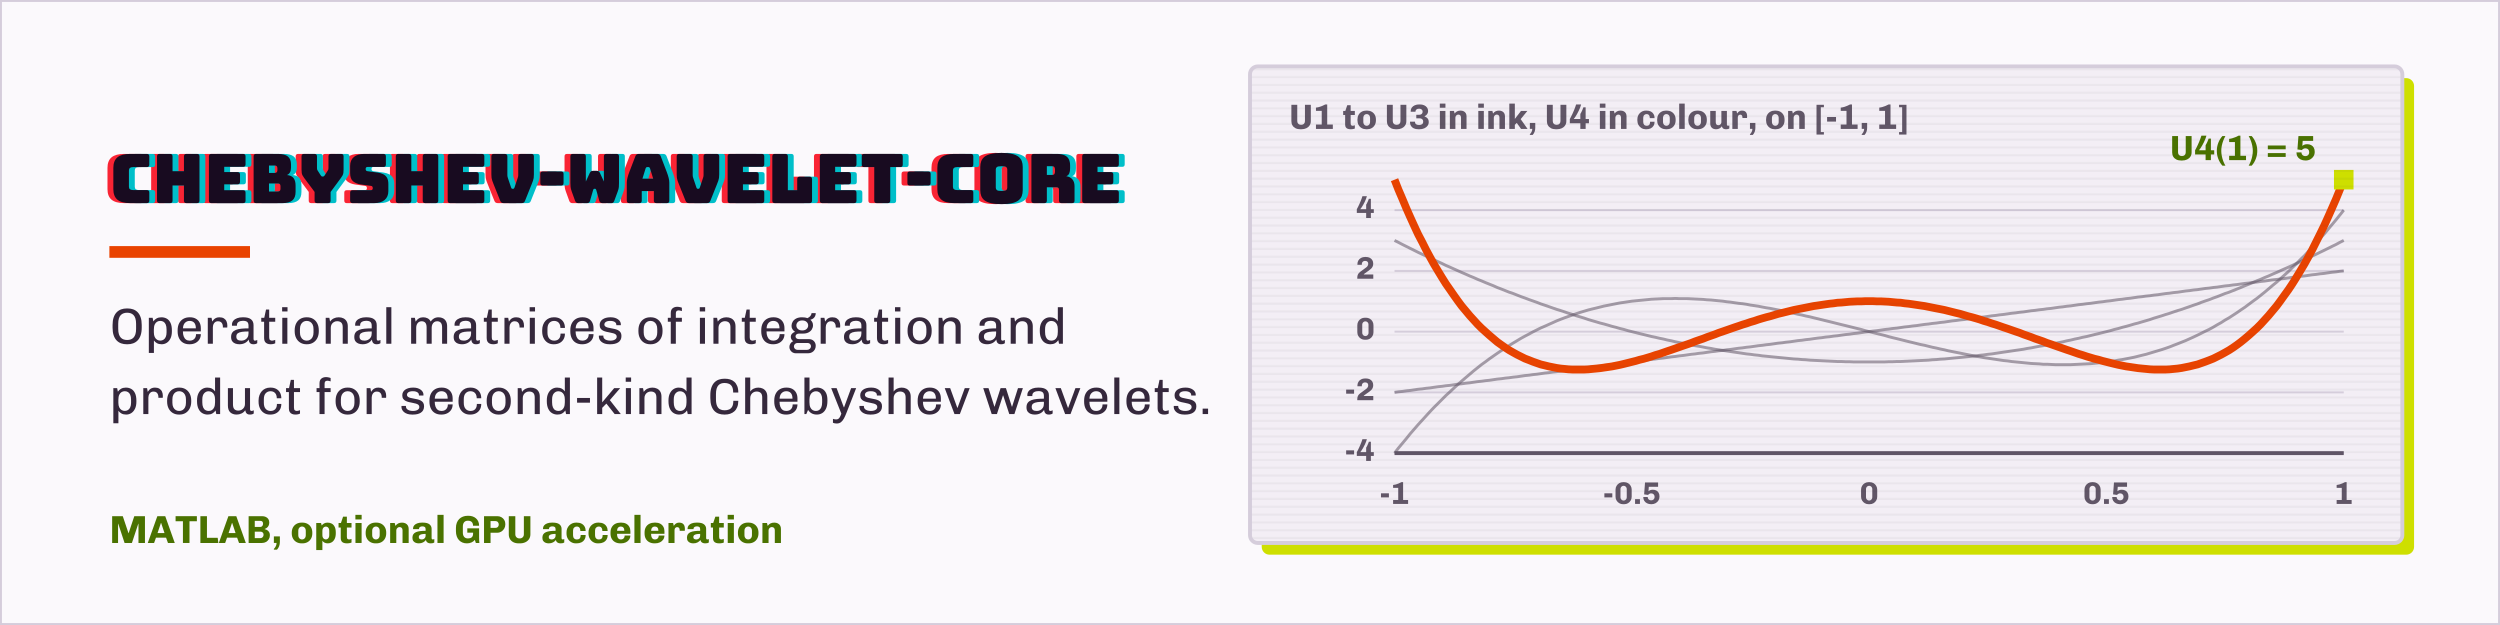
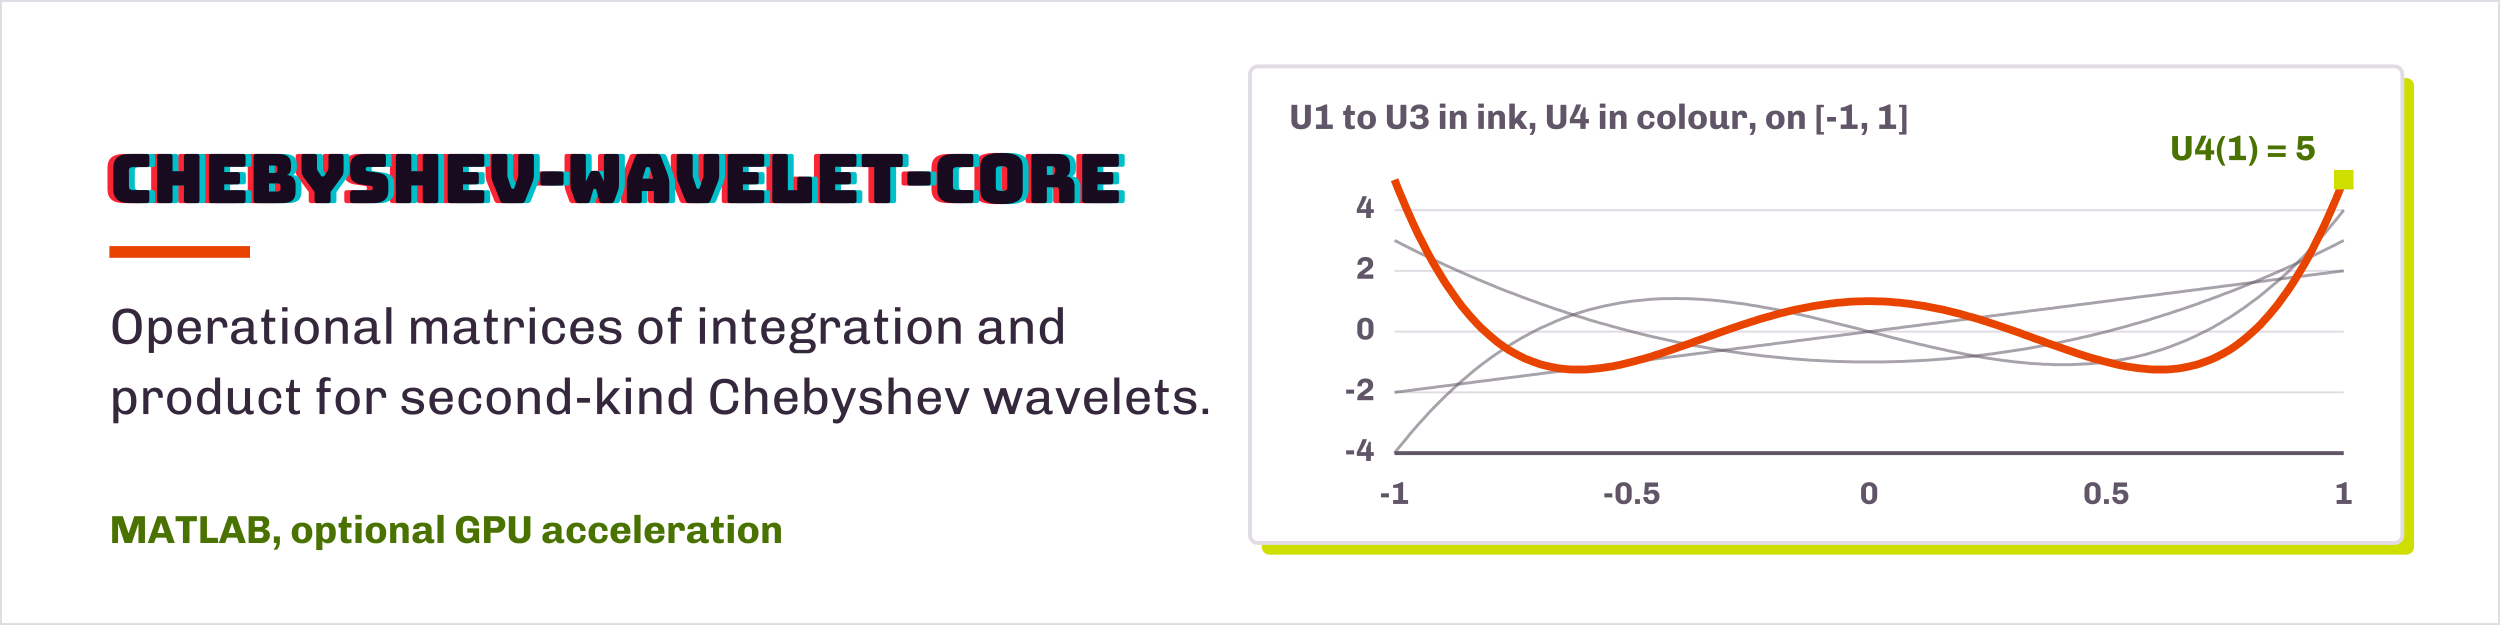
<svg xmlns="http://www.w3.org/2000/svg" viewBox="0 0 1280 320" width="1280" height="320" role="img" aria-label="Chebyshev-Wavelet-Core: second-kind Chebyshev polynomials">
  <defs>
    <path id="g0" d="M548 0H304Q178 0 118.0 50.0Q58 100 58 204V515Q58 620 118.0 670.0Q178 720 304 720H548Q584 720 584 684V563Q584 527 548 527H347Q286 527 286 477V239Q286 191 347 191H548Q584 191 584 155V36Q584 0 548 0Z" />
    <path id="g1" d="M260 0H105Q69 0 69 36V684Q69 720 105 720H260Q296 720 296 684V467H463V684Q463 720 499 720H654Q690 720 690 684V36Q690 0 654 0H499Q463 0 463 36V258H296V36Q296 0 260 0Z" />
    <path id="g2" d="M569 0H105Q69 0 69 36V684Q69 720 105 720H569Q605 720 605 684V567Q605 531 569 531H293V454H488Q524 454 524 418V311Q524 275 488 275H293V189H569Q605 189 605 153V36Q605 0 569 0Z" />
    <path id="g3" d="M489 0H105Q69 0 69 36V684Q69 720 105 720H424Q522 720 569.0 683.0Q616 646 616 567V519Q616 436 557 411Q622 405 652.5 367.5Q683 330 683 256V164Q683 80 636.0 40.0Q589 0 489 0ZM294 288V170H424Q462 170 462 210V249Q462 288 424 288ZM294 550V442H379Q417 442 417 482V510Q417 550 379 550Z" />
    <path id="g4" d="M434 0H272Q236 0 236 36V164L83 369Q68 390 59.5 406.0Q51 422 48.0 441.5Q45 461 45 492V684Q45 720 81 720H235Q271 720 271 684V520Q271 510 272.0 499.5Q273 489 280 478L326 406Q336 389 350 389H360Q374 389 384 406L430 478Q437 489 438.0 499.5Q439 510 439 520V684Q439 720 475 720H624Q660 720 660 684V492Q660 461 657.0 441.5Q654 422 645.5 406.0Q637 390 622 369L470 163V36Q470 0 434 0Z" />
    <path id="g5" d="M403 0H87Q51 0 51 36V153Q51 189 87 189H356Q369 189 375.5 197.5Q382 206 382 218Q382 235 375.5 243.0Q369 251 356 252L206 273Q136 284 93.5 319.5Q51 355 51 439V544Q51 630 106.0 675.0Q161 720 258 720H538Q574 720 574 684V565Q574 529 538 529H305Q278 529 278 499Q278 470 305 467L454 447Q501 440 536.0 422.5Q571 405 590.5 371.0Q610 337 610 281V176Q610 91 555.0 45.5Q500 0 403 0Z" />
    <path id="g6" d="M495 0H235Q216 0 204.0 7.0Q192 14 184 33L86 278Q74 308 67.0 328.0Q60 348 57.0 368.5Q54 389 54 420V684Q54 720 90 720H249Q288 720 288 684V408Q288 398 290.0 388.0Q292 378 296 367L343 227Q348 210 362 210H373Q387 210 392 227L439 368Q443 379 445.0 389.0Q447 399 447 409V684Q447 720 483 720H640Q676 720 676 684V420Q676 389 673.0 368.5Q670 348 663.0 328.0Q656 308 644 278L546 33Q539 14 527.0 7.0Q515 0 495 0Z" />
    <path id="g7" d="M76 257Q40 257 40 293V427Q40 463 76 463H344Q380 463 380 427V293Q380 257 344 257Z" />
    <path id="g8" d="M586 720H735Q771 720 771 684V296Q771 264 769.0 236.5Q767 209 753 172L703 36Q698 21 688.5 10.5Q679 0 663 0H530Q514 0 501.5 7.0Q489 14 484 30L438 193Q433 210 420 210H411Q398 210 393 193L346 30Q337 0 304 0H172Q156 0 144.5 10.0Q133 20 128 36L78 174Q65 211 62.5 238.5Q60 266 60 298V684Q60 720 96 720H250Q286 720 286 684V316L344 442Q352 459 365.0 466.0Q378 473 397 473H439Q459 473 471.5 466.0Q484 459 492 442L550 316V684Q550 720 586 720Z" />
    <path id="g9" d="M273 36Q273 0 237 0H90Q54 0 54 36V300Q54 330 63.5 369.0Q73 408 93 460L180 687Q191 720 231 720H500Q539 720 550 687L637 460Q657 408 666.5 369.0Q676 330 676 300V36Q676 0 640 0H489Q450 0 450 36V176H273ZM330 510 283 358H440L393 510Q386 527 374 527H349Q337 527 330 510Z" />
    <path id="g10" d="M614 0H105Q69 0 69 36V684Q69 720 105 720H260Q296 720 296 684V189H433V351Q433 387 469 387H614Q650 387 650 351V36Q650 0 614 0Z" />
    <path id="g11" d="M409 0H247Q211 0 211 36V527H64Q28 527 28 563V684Q28 720 64 720H592Q628 720 628 684V563Q628 527 592 527H445V36Q445 0 409 0Z" />
    <path id="g12" d="M679 189Q679 143 665.5 105.5Q652 68 618.0 41.0Q584 14 523.5 -0.5Q463 -15 369 -15Q275 -15 214.5 -0.5Q154 14 120.0 41.0Q86 68 72.0 105.5Q58 143 58 189V530Q58 576 72.0 613.5Q86 651 120.0 678.0Q154 705 214.5 720.0Q275 735 369 735Q463 735 523.5 720.0Q584 705 618.0 678.0Q652 651 665.5 613.5Q679 576 679 530ZM285 225Q285 205 300.0 191.5Q315 178 369 178Q424 178 438.5 191.5Q453 205 453 225V494Q453 514 438.5 527.0Q424 540 369 540Q315 540 300.0 527.0Q285 514 285 494Z" />
    <path id="g13" d="M259 0H105Q69 0 69 36V684Q69 720 105 720H438Q513 720 556.0 699.0Q599 678 617.0 640.5Q635 603 635 553V507Q635 465 623.0 436.0Q611 407 579 393Q634 387 667.0 349.0Q700 311 700 248V36Q700 0 664 0H509Q473 0 473 36V189Q473 212 464.5 222.0Q456 232 435 232H295V36Q295 0 259 0ZM295 540V412H370Q396 412 405.0 425.5Q414 439 414 459V493Q414 513 405.0 526.5Q396 540 370 540Z" />
    <path id="g14" d="M340 -10Q283 -10 232.5 7.5Q182 25 144.0 64.0Q106 103 84.5 165.0Q63 227 63 317V369Q63 458 85.0 520.5Q107 583 145.5 621.5Q184 660 234.0 677.5Q284 695 340 695H360Q418 695 468.0 677.5Q518 660 556.0 621.5Q594 583 615.5 520.5Q637 458 637 369V317Q637 227 615.0 164.5Q593 102 554.5 63.5Q516 25 466.0 7.5Q416 -10 360 -10ZM350 74Q387 74 418.5 84.5Q450 95 474.5 120.0Q499 145 512.5 187.0Q526 229 526 293V391Q526 455 512.5 498.0Q499 541 474.5 565.5Q450 590 418.5 600.5Q387 611 350 611Q314 611 282.0 600.5Q250 590 225.5 565.5Q201 541 187.5 498.5Q174 456 174 392V294Q174 230 187.5 187.5Q201 145 225.5 120.0Q250 95 281.5 84.5Q313 74 350 74Z" />
    <path id="g15" d="M78 -181V511H153L167 440Q192 478 232.0 499.5Q272 521 325 521Q383 521 429.5 495.5Q476 470 504.0 413.0Q532 356 532 263V244Q532 162 504.5 105.0Q477 48 431.5 19.0Q386 -10 331 -10Q277 -10 238.5 11.0Q200 32 178 65V-181ZM304 62Q339 62 367.0 80.0Q395 98 411.0 134.0Q427 170 427 223V279Q427 341 411.0 378.5Q395 416 367.0 433.0Q339 450 304 450Q270 450 241.0 433.5Q212 417 194.5 380.0Q177 343 177 280V223Q177 169 194.0 133.0Q211 97 240.0 79.5Q269 62 304 62Z" />
    <path id="g16" d="M285 -10Q217 -10 165.5 19.5Q114 49 85.0 106.5Q56 164 56 245V266Q56 348 86.5 405.0Q117 462 170.0 491.5Q223 521 291 521H302Q364 521 412.0 495.0Q460 469 486.5 421.0Q513 373 513 307V243H160Q160 186 175.5 145.0Q191 104 220.5 82.5Q250 61 293 61Q329 61 357.0 75.0Q385 89 402.0 118.0Q419 147 419 190H513Q513 129 484.0 84.0Q455 39 405.5 14.5Q356 -10 294 -10ZM161 303H415Q415 378 382.5 414.0Q350 450 292 450Q239 450 201.5 413.0Q164 376 161 303Z" />
    <path id="g17" d="M79 0V511H153L167 436Q168 438 176.0 451.0Q184 464 200.5 480.5Q217 497 243.5 509.0Q270 521 309 521Q362 521 396.5 499.5Q431 478 447.5 441.0Q464 404 464 357Q464 347 463.0 336.5Q462 326 462 320H376V339Q376 361 367.5 385.5Q359 410 338.0 426.5Q317 443 279 443Q251 443 231.5 431.0Q212 419 200.5 401.0Q189 383 184.0 363.0Q179 343 179 326V0Z" />
    <path id="g18" d="M210 -10Q169 -10 131.5 3.0Q94 16 70.5 47.5Q47 79 47 133Q47 188 71.5 221.5Q96 255 141.5 273.0Q187 291 250.5 297.0Q314 303 390 303V355Q390 409 363.5 430.5Q337 452 280 452Q232 452 197.0 431.5Q162 411 162 367V355H65Q64 360 64.0 365.5Q64 371 64 377Q64 421 91.5 453.5Q119 486 166.5 503.5Q214 521 275 521H289Q390 521 439.5 481.0Q489 441 489 366V95Q489 77 497.0 69.0Q505 61 516 61Q527 61 539.5 65.0Q552 69 562 75V11Q549 1 530.0 -4.5Q511 -10 485 -10Q453 -10 433.5 2.5Q414 15 405.0 36.0Q396 57 394 83Q365 38 318.5 14.0Q272 -10 210 -10ZM250 61Q285 61 317.0 76.5Q349 92 369.5 124.0Q390 156 390 204V242Q315 242 261.0 234.5Q207 227 178.5 206.0Q150 185 150 141Q150 99 175.0 80.0Q200 61 250 61Z" />
    <path id="g19" d="M228 -10Q191 -10 161.5 2.0Q132 14 115.5 40.5Q99 67 99 111V433H43V511H102L137 674H199V511H318V433H199V129Q199 85 217.0 73.0Q235 61 256 61Q267 61 286.5 66.0Q306 71 318 76V9Q307 3 291.5 -1.5Q276 -6 259.5 -8.0Q243 -10 228 -10Z" />
    <path id="g20" d="M87 0V511H187V0ZM84 636V720H190V636Z" />
    <path id="g21" d="M288 -10Q222 -10 169.5 21.0Q117 52 87.0 110.0Q57 168 57 247V264Q57 345 87.0 402.5Q117 460 169.5 490.5Q222 521 288 521H301Q368 521 420.0 490.0Q472 459 502.0 401.5Q532 344 532 264V247Q532 168 502.0 110.0Q472 52 419.5 21.0Q367 -10 301 -10ZM294 61Q332 61 362.0 79.0Q392 97 410.0 133.0Q428 169 428 222V289Q428 343 410.0 378.5Q392 414 362.0 432.0Q332 450 294 450Q257 450 227.0 432.0Q197 414 179.0 378.5Q161 343 161 289V222Q161 169 179.0 133.0Q197 97 227.0 79.0Q257 61 294 61Z" />
    <path id="g22" d="M79 0V511H151L165 436Q193 478 237.5 499.5Q282 521 334 521Q387 521 427.5 501.0Q468 481 491.0 441.5Q514 402 514 343V0H414V326Q414 389 385.0 416.5Q356 444 303 444Q269 444 240.5 427.0Q212 410 195.5 381.5Q179 353 179 316V0Z" />
    <path id="g23" d="M79 0V720H179V0Z" />
    <path id="g25" d="M79 0V511H153L168 436Q193 476 230.0 498.5Q267 521 315 521Q365 521 404.0 501.0Q443 481 465 437Q487 474 526.5 497.5Q566 521 620 521Q669 521 707.0 501.0Q745 481 766.5 441.5Q788 402 788 343V0H689V321Q689 385 663.5 414.0Q638 443 591 443Q560 443 535.5 427.0Q511 411 497.5 382.0Q484 353 484 317V0H384V321Q384 385 358.5 414.0Q333 443 285 443Q254 443 230.0 427.0Q206 411 192.5 382.0Q179 353 179 317V0Z" />
    <path id="g26" d="M278 -10Q214 -10 164.0 21.5Q114 53 85.5 110.0Q57 167 57 244V268Q57 326 74.5 372.5Q92 419 122.5 452.5Q153 486 194.5 503.5Q236 521 284 521H295Q358 521 405.0 495.5Q452 470 478.5 423.5Q505 377 505 311H416Q416 358 400.0 389.0Q384 420 356.0 435.0Q328 450 293 450Q236 450 198.5 411.0Q161 372 161 293V220Q161 141 198.0 101.0Q235 61 294 61Q331 61 359.0 75.5Q387 90 403.0 120.5Q419 151 419 200H505Q505 133 476.5 86.0Q448 39 399.5 14.5Q351 -10 290 -10Z" />
    <path id="g27" d="M256 -10Q203 -10 164.0 3.0Q125 16 99.0 37.5Q73 59 60.0 85.5Q47 112 47 138Q47 144 47.0 148.5Q47 153 48 160H136Q135 157 135.0 154.5Q135 152 135 149Q135 120 153.5 100.5Q172 81 203.5 71.0Q235 61 275 61Q309 61 337.5 70.0Q366 79 382.5 96.5Q399 114 399 138Q399 166 381.0 181.5Q363 197 333.0 205.5Q303 214 267.5 220.5Q232 227 195.5 235.5Q159 244 129.0 259.0Q99 274 81.0 300.5Q63 327 63 371Q63 405 78.0 433.0Q93 461 121.0 480.5Q149 500 187.5 510.5Q226 521 272 521H285Q329 521 365.0 509.5Q401 498 427.0 478.5Q453 459 466.5 434.5Q480 410 480 383Q480 378 479.5 372.5Q479 367 479 365H391V376Q391 386 386.5 398.5Q382 411 368.5 422.5Q355 434 331.5 442.0Q308 450 271 450Q236 450 213.0 443.0Q190 436 177.5 425.0Q165 414 160.0 402.0Q155 390 155 380Q155 356 173.0 341.5Q191 327 221.0 319.0Q251 311 287.5 305.0Q324 299 360.0 290.5Q396 282 426.0 266.5Q456 251 474.0 224.0Q492 197 492 154Q492 109 475.0 77.5Q458 46 428.0 27.0Q398 8 359.0 -1.0Q320 -10 276 -10Z" />
    <path id="g28" d="M105 0V433H47V511H105V604Q105 669 141.5 698.5Q178 728 234 728Q248 728 264.5 725.5Q281 723 297.0 719.0Q313 715 324 710V643Q312 648 292.5 652.5Q273 657 262 657Q249 657 235.5 652.5Q222 648 213.5 635.0Q205 622 205 593V511H324V433H205V0Z" />
    <path id="g29" d="M165 -188Q130 -188 101.5 -171.0Q73 -154 56.0 -125.5Q39 -97 39 -64Q39 -28 59.0 4.0Q79 36 114 51Q92 65 79.5 87.0Q67 109 67 134Q67 171 90.0 196.5Q113 222 150 235Q119 256 100.0 284.5Q81 313 81 352Q81 395 103.5 433.5Q126 472 172.0 496.5Q218 521 287 521Q319 521 345.5 517.0Q372 513 393 504Q431 520 452.0 546.0Q473 572 476 603H558Q558 571 545.5 544.0Q533 517 510.0 499.0Q487 481 455 474L454 471Q477 451 490.5 424.0Q504 397 504 364Q504 320 481.0 282.5Q458 245 414.5 222.5Q371 200 307 200H229Q198 200 179.0 185.0Q160 170 160 145Q160 121 178.5 106.0Q197 91 229 91H422Q485 91 521.5 52.5Q558 14 558 -42Q558 -82 538.5 -115.5Q519 -149 484.5 -168.5Q450 -188 404 -188ZM197 -120H389Q419 -120 441.5 -99.0Q464 -78 464 -48Q464 -23 445.5 -4.0Q427 15 401 15H197Q168 15 148.0 -5.0Q128 -25 128 -53Q128 -80 148.0 -100.0Q168 -120 197 -120ZM292 262Q347 262 378.0 291.0Q409 320 409 360Q409 400 378.0 429.5Q347 459 292 459Q237 459 206.5 429.5Q176 400 176 360Q176 320 206.5 291.0Q237 262 292 262Z" />
    <path id="g30" d="M267 -10Q209 -10 161.5 17.5Q114 45 85.5 104.0Q57 163 57 255V266Q57 350 84.5 406.5Q112 463 157.5 492.0Q203 521 259 521Q313 521 352.0 500.5Q391 480 412 446V720H512V0H436L422 71Q397 33 358.5 11.5Q320 -10 267 -10ZM285 61Q320 61 348.5 77.5Q377 94 394.5 131.5Q412 169 412 232V288Q412 343 395.0 378.5Q378 414 349.0 431.5Q320 449 285 449Q233 449 197.0 408.5Q161 368 161 286V231Q161 169 177.5 131.5Q194 94 222.5 77.5Q251 61 285 61Z" />
    <path id="g31" d="M247 -10Q168 -10 121.0 33.5Q74 77 74 168V511H174V192Q174 125 201.0 96.5Q228 68 280 68Q315 68 344.5 84.5Q374 101 392.0 130.0Q410 159 410 195V511H510V95Q510 77 518.5 69.0Q527 61 538 61Q549 61 561.0 65.0Q573 69 583 75V11Q570 1 551.0 -4.5Q532 -10 507 -10Q475 -10 456.0 2.0Q437 14 428.0 33.5Q419 53 415 75Q390 35 344.0 12.5Q298 -10 247 -10Z" />
    <path id="g32" d="M62 224V317H316V224Z" />
    <path id="g33" d="M79 0V720H179V231L415 511H533L329 275L545 0H424L261 206L179 123V0Z" />
    <path id="g34" d="M339 -10Q281 -10 231.0 6.5Q181 23 143.5 61.0Q106 99 84.5 161.5Q63 224 63 317V370Q63 461 85.0 523.5Q107 586 145.0 624.0Q183 662 232.5 679.0Q282 696 339 696H352Q404 696 451.5 682.0Q499 668 535.0 636.0Q571 604 592.5 552.0Q614 500 614 424H513Q513 499 490.5 539.5Q468 580 430.0 596.0Q392 612 344 612Q307 612 276.0 601.5Q245 591 222.0 566.0Q199 541 186.5 498.5Q174 456 174 392V294Q174 209 195.5 161.0Q217 113 255.0 93.5Q293 74 343 74Q393 74 432.0 90.0Q471 106 493.5 146.5Q516 187 516 261H614Q614 189 593.0 137.0Q572 85 535.5 53.0Q499 21 451.5 5.5Q404 -10 351 -10Z" />
    <path id="g35" d="M79 0V720H179V443Q206 482 248.5 501.5Q291 521 336 521Q388 521 428.0 501.0Q468 481 491.5 441.5Q515 402 515 343V0H415V326Q415 389 385.5 416.5Q356 444 303 444Q269 444 240.5 427.0Q212 410 195.5 381.5Q179 353 179 316V0Z" />
    <path id="g36" d="M324 -10Q209 -10 151 82L116 0H79V720H179V446Q200 477 239.5 499.0Q279 521 332 521Q387 521 432.5 495.0Q478 469 505.0 415.0Q532 361 532 278V258Q532 165 503.5 105.5Q475 46 428.0 18.0Q381 -10 324 -10ZM305 61Q340 61 367.5 78.0Q395 95 411.5 133.0Q428 171 428 233V289Q428 343 412.0 378.5Q396 414 369.0 431.5Q342 449 307 449Q273 449 243.5 431.5Q214 414 196.0 378.5Q178 343 178 288V232Q178 169 195.5 131.5Q213 94 241.5 77.5Q270 61 305 61Z" />
    <path id="g37" d="M127 -186Q105 -186 87.0 -182.5Q69 -179 52 -172V-94Q63 -98 80.0 -102.0Q97 -106 113 -106Q139 -106 156.0 -95.5Q173 -85 187.5 -60.0Q202 -35 217 8L17 511H124L266 133H271L410 511H509L317 21Q295 -36 270.5 -83.0Q246 -130 212.0 -158.0Q178 -186 127 -186Z" />
    <path id="g38" d="M210 0 18 511H125L266 122H270L413 511H510L316 0Z" />
    <path id="g39" d="M188 0 21 511H125L241 146H245L363 511H468L585 146H590L706 511H802L635 0H534L414 368H410L291 0Z" />
    <path id="g40" d="M74 0V107H181V0Z" />
    <path id="g41" d="M71 0V686H343L489 251H493L638 686H911V0H745V492H740L577 0H389L227 492H222V0Z" />
    <path id="g42" d="M1 0 246 686H448L692 0H518L469 136H211L163 0ZM251 254H429L343 513H338Z" />
    <path id="g43" d="M208 0V556H20V686H565V556H376V0Z" />
    <path id="g44" d="M71 0V686H239V132H514L531 0Z" />
    <path id="g45" d="M71 0V686H416Q468 686 509.5 667.0Q551 648 575.0 612.0Q599 576 599 525Q599 476 582.0 442.5Q565 409 538.5 389.0Q512 369 482 359V354Q504 349 527.0 338.5Q550 328 570.0 309.5Q590 291 602.5 264.0Q615 237 615 199Q615 140 587.5 95.5Q560 51 515.0 25.5Q470 0 414 0ZM228 124H371Q396 124 414.0 135.5Q432 147 442.5 167.0Q453 187 453 212Q453 238 442.0 255.0Q431 272 412.5 281.0Q394 290 372 290H228ZM228 410H366Q390 410 406.5 421.5Q423 433 431.5 452.5Q440 472 440 494Q440 531 421.5 548.5Q403 566 371 566H228Z" />
    <path id="g46" d="M62 -172V-153Q97 -116 114.0 -78.0Q131 -40 131 1H62V169H216V27Q216 -30 197.5 -80.5Q179 -131 142 -172Z" />
    <path id="g48" d="M290 -10Q218 -10 161.0 22.0Q104 54 71.5 111.5Q39 169 39 246V265Q39 343 71.5 400.5Q104 458 161.0 489.5Q218 521 290 521H314Q386 521 443.0 489.5Q500 458 532.5 400.5Q565 343 565 265V246Q565 169 532.5 111.0Q500 53 443.0 21.5Q386 -10 314 -10ZM302 90Q329 90 350.5 103.0Q372 116 385.0 140.5Q398 165 398 198V313Q398 347 385.0 371.0Q372 395 350.5 408.0Q329 421 302 421Q275 421 253.5 408.0Q232 395 219.0 371.0Q206 347 206 313V198Q206 165 219.0 140.5Q232 116 253.5 103.0Q275 90 302 90Z" />
    <path id="g49" d="M62 -181V511H185L202 447Q224 478 261.5 499.5Q299 521 351 521Q411 521 458.5 495.5Q506 470 534.0 414.0Q562 358 562 268V247Q562 162 534.0 104.5Q506 47 460.0 18.5Q414 -10 360 -10Q306 -10 271.5 9.5Q237 29 219 58V-181ZM308 91Q333 91 352.5 104.0Q372 117 383.5 141.5Q395 166 395 199V307Q395 344 383.5 369.0Q372 394 352.5 406.5Q333 419 308 419Q284 419 263.5 406.5Q243 394 231.0 369.5Q219 345 219 307V199Q219 165 230.5 141.0Q242 117 262.5 104.0Q283 91 308 91Z" />
    <path id="g50" d="M248 -10Q201 -10 165.0 2.0Q129 14 108.5 43.5Q88 73 88 122V396H32V511H93L148 674H245V511H364V396H245V159Q245 115 263.0 102.5Q281 90 302 90Q313 90 332.5 94.5Q352 99 364 104V10Q350 4 328.5 -1.0Q307 -6 285.5 -8.0Q264 -10 248 -10Z" />
    <path id="g51" d="M66 0V511H223V0ZM64 602V720H224V602Z" />
    <path id="g52" d="M62 0V511H179L197 437Q228 480 269.0 500.5Q310 521 365 521Q417 521 455.5 501.5Q494 482 515.0 446.0Q536 410 536 360V0H379V324Q379 365 358.0 386.0Q337 407 303 407Q280 407 261.0 395.0Q242 383 230.5 363.5Q219 344 219 319V0Z" />
    <path id="g53" d="M196 -10Q155 -10 118.0 4.0Q81 18 57.5 49.5Q34 81 34 135Q34 189 57.5 223.5Q81 258 125.5 277.0Q170 296 232.5 303.5Q295 311 372 311V352Q372 392 350.0 408.5Q328 425 288 425Q252 425 227.0 409.0Q202 393 202 362V355H51Q50 358 50.0 362.5Q50 367 50 372Q50 415 78.0 449.0Q106 483 157.5 502.0Q209 521 278 521H303Q415 521 470.0 477.5Q525 434 525 362V126Q525 107 534.5 98.5Q544 90 555 90Q565 90 575.0 93.5Q585 97 594 101V12Q581 2 559.0 -4.0Q537 -10 503 -10Q465 -10 438.5 1.5Q412 13 398.0 32.0Q384 51 380 76Q352 40 307.0 15.0Q262 -10 196 -10ZM274 90Q299 90 321.5 101.5Q344 113 358.0 135.5Q372 158 372 191V232Q314 232 275.0 224.0Q236 216 216.5 199.0Q197 182 197 152Q197 117 218.5 103.5Q240 90 274 90Z" />
    <path id="g54" d="M62 0V720H219V0Z" />
    <path id="g55" d="M323 -10Q263 -10 212.0 11.0Q161 32 123.5 72.0Q86 112 65.5 170.0Q45 228 45 301V385Q45 459 67.0 516.5Q89 574 129.5 614.0Q170 654 225.5 675.0Q281 696 346 696H368Q424 696 473.0 679.0Q522 662 559.0 629.5Q596 597 617.0 550.0Q638 503 638 442H483Q483 488 466.5 516.0Q450 544 420.5 557.0Q391 570 352 570Q323 570 299.5 561.5Q276 553 258.5 534.5Q241 516 231.5 487.5Q222 459 222 420V266Q222 227 231.5 199.0Q241 171 258.5 152.5Q276 134 299.5 125.0Q323 116 352 116Q381 116 405.5 122.5Q430 129 447.5 143.5Q465 158 474.5 181.5Q484 205 484 240V264H336V375H638V137Q638 89 640.0 58.5Q642 28 645 0H554L529 79Q498 38 443.5 14.0Q389 -10 331 -10Z" />
    <path id="g56" d="M71 0V686H413Q469 686 515.5 660.0Q562 634 589.0 589.0Q616 544 616 488V471Q616 415 588.0 367.5Q560 320 513.5 291.0Q467 262 410 262H238V0ZM238 387H366Q391 387 409.0 398.0Q427 409 437.5 428.5Q448 448 448 474Q448 508 426.0 534.0Q404 560 365 560H238Z" />
    <path id="g57" d="M319 -10Q241 -10 184.0 19.0Q127 48 96.5 100.0Q66 152 66 221V686H233V222Q233 175 263.5 145.5Q294 116 343 116Q392 116 422.0 145.5Q452 175 452 222V686H619V221Q619 152 585.0 100.0Q551 48 490.5 19.0Q430 -10 352 -10Z" />
    <path id="g58" d="M276 -10Q211 -10 157.0 22.5Q103 55 71.0 111.5Q39 168 39 239V273Q39 327 58.0 372.0Q77 417 110.5 450.5Q144 484 187.5 502.5Q231 521 281 521H303Q374 521 424.5 494.0Q475 467 502.0 419.0Q529 371 529 307H393Q393 345 382.0 370.5Q371 396 351.0 408.5Q331 421 301 421Q261 421 233.5 393.5Q206 366 206 316V197Q206 147 231.5 118.5Q257 90 303 90Q336 90 357.5 101.0Q379 112 390.0 137.0Q401 162 401 204H529Q529 136 499.5 88.0Q470 40 418.0 15.0Q366 -10 298 -10Z" />
    <path id="g59" d="M294 -10Q219 -10 161.5 19.5Q104 49 71.5 105.5Q39 162 39 242V269Q39 350 72.5 406.5Q106 463 164.0 492.0Q222 521 297 521H316Q388 521 440.0 493.0Q492 465 520.0 414.5Q548 364 548 298V235H206Q206 193 215.5 160.0Q225 127 246.5 108.5Q268 90 303 90Q334 90 355.5 102.0Q377 114 389.0 136.5Q401 159 401 191H547Q547 133 516.5 87.5Q486 42 432.0 16.0Q378 -10 306 -10ZM206 311H393Q393 368 368.0 394.5Q343 421 302 421Q261 421 234.5 393.0Q208 365 206 311Z" />
    <path id="g60" d="M62 0V511H180L198 437Q201 441 209.5 454.5Q218 468 235.0 483.5Q252 499 277.0 510.0Q302 521 336 521Q387 521 419.0 502.0Q451 483 466.5 447.5Q482 412 482 363Q482 352 481.0 337.5Q480 323 479 311H349V333Q349 350 342.5 367.0Q336 384 322.0 394.5Q308 405 284 405Q266 405 253.0 398.0Q240 391 232.0 379.5Q224 368 220.5 354.5Q217 341 217 327V0Z" />
    <path id="g61" d="M80 0V124H244V514H80V606Q120 609 166.5 622.0Q213 635 259.5 654.5Q306 674 346 696H400V124H560V0Z" />
    <path id="g62" d="M276 -10Q197 -10 144.0 16.0Q91 42 64.5 87.0Q38 132 38 187V206H180Q180 152 212.5 131.5Q245 111 296 111Q349 111 381.0 133.5Q413 156 413 207Q413 239 399.5 259.5Q386 280 363.5 290.0Q341 300 313 300H217V402H300Q327 402 349.0 412.0Q371 422 384.0 442.0Q397 462 397 492Q397 519 383.5 537.5Q370 556 347.0 565.5Q324 575 295 575Q247 575 220.0 552.0Q193 529 193 488H58V510Q58 564 88.5 606.0Q119 648 173.5 672.0Q228 696 298 696H321Q389 696 441.5 672.0Q494 648 523.5 606.0Q553 564 553 511Q553 475 540.0 446.0Q527 417 504.5 396.0Q482 375 453 361V354Q504 338 537.5 299.5Q571 261 571 195Q571 136 537.5 89.5Q504 43 444.5 16.5Q385 -10 307 -10Z" />
    <path id="g63" d="M62 0V720H219V284L394 511H575L385 278L581 0H395L274 171L219 118V0Z" />
    <path id="g64" d="M332 0V161H33V282Q49 309 68.5 347.5Q88 386 109.0 431.5Q130 477 150.0 525.0Q170 573 186.0 617.0Q202 661 212 696H355Q347 659 329.0 613.5Q311 568 288.0 519.0Q265 470 239.0 424.5Q213 379 188.5 341.5Q164 304 143 281H332V426Q342 441 355.0 465.5Q368 490 380.5 517.5Q393 545 403.0 571.0Q413 597 418 614H483V281H577V161H483V0Z" />
    <path id="g65" d="M225 -10Q147 -10 102.5 33.5Q58 77 58 158V511H215V191Q215 148 233.5 126.5Q252 105 289 105Q313 105 332.5 116.5Q352 128 363.5 148.5Q375 169 375 193V511H532V126Q532 107 541.5 98.5Q551 90 562 90Q572 90 582.0 93.5Q592 97 601 101V12Q588 2 566.0 -4.0Q544 -10 511 -10Q472 -10 447.0 0.5Q422 11 408.0 30.0Q394 49 387 73Q362 34 319.0 12.0Q276 -10 225 -10Z" />
    <path id="g66" d="M65 -161V686H275V616H187V-90H275V-161Z" />
    <path id="g67" d="M55 208V339H309V208Z" />
    <path id="g68" d="M28 -161V-90H116V616H28V686H239V-161Z" />
    <path id="g69" d="M48 0V35Q48 95 70.0 139.5Q92 184 140 219L333 361Q364 384 381.0 413.5Q398 443 398 478Q398 521 373.0 545.5Q348 570 297 570Q267 570 244.0 557.5Q221 545 207.5 522.5Q194 500 194 472Q194 465 194.0 458.5Q194 452 195 446H52Q52 451 52.0 455.5Q52 460 52 464Q52 531 82.5 583.0Q113 635 168.5 665.5Q224 696 300 696H323Q396 696 448.5 669.0Q501 642 529.5 594.0Q558 546 558 482Q558 431 540.5 392.0Q523 353 490.5 321.0Q458 289 415 259L290 171Q283 166 275.5 160.0Q268 154 262.5 147.5Q257 141 253 135H560V0Z" />
    <path id="g70" d="M291 -10Q224 -10 169.0 22.0Q114 54 81.5 109.0Q49 164 49 232V454Q49 523 81.5 578.0Q114 633 169.0 664.5Q224 696 291 696H325Q393 696 447.5 664.5Q502 633 534.0 578.0Q566 523 566 454V232Q566 164 534.0 109.0Q502 54 447.5 22.0Q393 -10 325 -10ZM307 108Q336 108 358.5 122.0Q381 136 394.5 159.5Q408 183 408 212V475Q408 504 394.5 527.5Q381 551 358.5 565.0Q336 579 308 579Q279 579 256.5 565.0Q234 551 220.5 527.5Q207 504 207 475V212Q207 183 220.5 159.5Q234 136 256.5 122.0Q279 108 307 108Z" />
    <path id="g71" d="M59 0V152H215V0Z" />
    <path id="g72" d="M306 -10Q228 -10 170.0 18.5Q112 47 79.5 98.5Q47 150 47 221H190Q190 191 203.5 166.5Q217 142 242.0 128.5Q267 115 300 115Q336 115 360.5 129.5Q385 144 397.5 169.5Q410 195 410 226Q410 275 380.0 306.0Q350 337 301 337Q270 337 243.5 322.5Q217 308 202 287L75 305L104 686H522V548H225L214 405Q234 424 269.0 439.0Q304 454 352 454Q414 454 463.0 429.5Q512 405 539.5 356.5Q567 308 567 236Q567 166 533.5 110.5Q500 55 441.0 22.5Q382 -10 306 -10Z" />
    <path id="g73" d="M195 -157Q118 -70 77.0 39.0Q36 148 36 265Q36 381 77.0 490.0Q118 599 195 686H281Q247 629 220.0 557.5Q193 486 178.0 411.0Q163 336 163 265Q163 196 178.0 119.5Q193 43 219.5 -28.5Q246 -100 281 -157Z" />
    <path id="g74" d="M20 -157Q55 -100 81.5 -28.5Q108 43 123.0 119.5Q138 196 138 265Q138 336 122.5 411.0Q107 486 80.5 557.5Q54 629 20 686H106Q183 599 224.0 490.0Q265 381 265 265Q265 148 224.0 39.0Q183 -70 106 -157Z" />
    <path id="g75" d="M52 309V417H560V309ZM52 92V201H560V92Z" />
  </defs>
  <defs>
    <pattern id="grille" width="8" height="4" patternUnits="userSpaceOnUse">
      <rect y="3" width="8" height="1" fill="#35283c" fill-opacity="0.05" />
    </pattern>
  </defs>
-   <rect width="1280" height="320" fill="#fbf9fc" />
-   <rect x="0.5" y="0.5" width="1279" height="319" fill="none" stroke="#d5cddb" />
+   <rect width="1280" height="320" fill="#ffffff" />
+   <rect x="0.5" y="0.5" width="1279" height="319" fill="none" stroke="#e1dce4" />
  <g fill="#f92434" transform="translate(53.00 104.00) scale(0.035 -0.035)">
    <use href="#g0" x="0" />
    <use href="#g1" x="628" />
    <use href="#g2" x="1387" />
    <use href="#g3" x="2041" />
    <use href="#g4" x="2766" />
    <use href="#g5" x="3471" />
    <use href="#g1" x="4121" />
    <use href="#g2" x="4880" />
    <use href="#g6" x="5534" />
    <use href="#g7" x="6264" />
    <use href="#g8" x="6684" />
    <use href="#g9" x="7515" />
    <use href="#g6" x="8245" />
    <use href="#g2" x="8975" />
    <use href="#g10" x="9629" />
    <use href="#g2" x="10324" />
    <use href="#g11" x="10978" />
    <use href="#g7" x="11634" />
    <use href="#g0" x="12054" />
    <use href="#g12" x="12682" />
    <use href="#g13" x="13419" />
    <use href="#g2" x="14162" />
  </g>
  <g fill="#00bfc9" transform="translate(59.00 104.00) scale(0.035 -0.035)">
    <use href="#g0" x="0" />
    <use href="#g1" x="628" />
    <use href="#g2" x="1387" />
    <use href="#g3" x="2041" />
    <use href="#g4" x="2766" />
    <use href="#g5" x="3471" />
    <use href="#g1" x="4121" />
    <use href="#g2" x="4880" />
    <use href="#g6" x="5534" />
    <use href="#g7" x="6264" />
    <use href="#g8" x="6684" />
    <use href="#g9" x="7515" />
    <use href="#g6" x="8245" />
    <use href="#g2" x="8975" />
    <use href="#g10" x="9629" />
    <use href="#g2" x="10324" />
    <use href="#g11" x="10978" />
    <use href="#g7" x="11634" />
    <use href="#g0" x="12054" />
    <use href="#g12" x="12682" />
    <use href="#g13" x="13419" />
    <use href="#g2" x="14162" />
  </g>
  <g fill="#180b20" transform="translate(56.00 104.00) scale(0.035 -0.035)">
    <use href="#g0" x="0" />
    <use href="#g1" x="628" />
    <use href="#g2" x="1387" />
    <use href="#g3" x="2041" />
    <use href="#g4" x="2766" />
    <use href="#g5" x="3471" />
    <use href="#g1" x="4121" />
    <use href="#g2" x="4880" />
    <use href="#g6" x="5534" />
    <use href="#g7" x="6264" />
    <use href="#g8" x="6684" />
    <use href="#g9" x="7515" />
    <use href="#g6" x="8245" />
    <use href="#g2" x="8975" />
    <use href="#g10" x="9629" />
    <use href="#g2" x="10324" />
    <use href="#g11" x="10978" />
    <use href="#g7" x="11634" />
    <use href="#g0" x="12054" />
    <use href="#g12" x="12682" />
    <use href="#g13" x="13419" />
    <use href="#g2" x="14162" />
  </g>
  <rect x="56" y="126" width="72" height="6" fill="#e94300" />
  <g fill="#35283c" transform="translate(56.00 176.00) scale(0.026 -0.026)">
    <use href="#g14" x="0" />
    <use href="#g15" x="699" />
    <use href="#g16" x="1288" />
    <use href="#g17" x="1859" />
    <use href="#g18" x="2350" />
    <use href="#g19" x="2948" />
    <use href="#g20" x="3318" />
    <use href="#g21" x="3592" />
    <use href="#g22" x="4181" />
    <use href="#g18" x="4776" />
    <use href="#g23" x="5374" />
    <use href="#g25" x="5863" />
    <use href="#g18" x="6733" />
    <use href="#g19" x="7331" />
    <use href="#g17" x="7701" />
    <use href="#g20" x="8192" />
    <use href="#g26" x="8466" />
    <use href="#g16" x="9021" />
    <use href="#g27" x="9592" />
    <use href="#g21" x="10361" />
    <use href="#g28" x="10950" />
    <use href="#g20" x="11542" />
    <use href="#g22" x="11816" />
    <use href="#g19" x="12411" />
    <use href="#g16" x="12781" />
    <use href="#g29" x="13352" />
    <use href="#g17" x="13928" />
    <use href="#g18" x="14419" />
    <use href="#g19" x="15017" />
    <use href="#g20" x="15387" />
    <use href="#g21" x="15661" />
    <use href="#g22" x="16250" />
    <use href="#g18" x="17072" />
    <use href="#g22" x="17670" />
    <use href="#g30" x="18265" />
  </g>
  <g fill="#35283c" transform="translate(56.00 212.00) scale(0.026 -0.026)">
    <use href="#g15" x="0" />
    <use href="#g17" x="589" />
    <use href="#g21" x="1080" />
    <use href="#g30" x="1669" />
    <use href="#g31" x="2260" />
    <use href="#g26" x="2881" />
    <use href="#g19" x="3436" />
    <use href="#g28" x="4033" />
    <use href="#g21" x="4398" />
    <use href="#g17" x="4987" />
    <use href="#g27" x="5705" />
    <use href="#g16" x="6247" />
    <use href="#g26" x="6818" />
    <use href="#g21" x="7373" />
    <use href="#g22" x="7962" />
    <use href="#g30" x="8557" />
    <use href="#g32" x="9148" />
    <use href="#g33" x="9526" />
    <use href="#g20" x="10084" />
    <use href="#g22" x="10358" />
    <use href="#g30" x="10953" />
    <use href="#g34" x="11771" />
    <use href="#g35" x="12441" />
    <use href="#g16" x="13037" />
    <use href="#g36" x="13608" />
    <use href="#g37" x="14197" />
    <use href="#g27" x="14723" />
    <use href="#g35" x="15265" />
    <use href="#g16" x="15861" />
    <use href="#g38" x="16432" />
    <use href="#g39" x="17187" />
    <use href="#g18" x="18013" />
    <use href="#g38" x="18611" />
    <use href="#g16" x="19139" />
    <use href="#g23" x="19710" />
    <use href="#g16" x="19972" />
    <use href="#g19" x="20543" />
    <use href="#g27" x="20913" />
    <use href="#g40" x="21455" />
  </g>
  <g fill="#4a7200" transform="translate(56.00 278.00) scale(0.02 -0.02)">
    <use href="#g41" x="0" />
    <use href="#g42" x="982" />
    <use href="#g43" x="1675" />
    <use href="#g44" x="2259" />
    <use href="#g42" x="2801" />
    <use href="#g45" x="3494" />
    <use href="#g46" x="4149" />
    <use href="#g48" x="4630" />
    <use href="#g49" x="5234" />
    <use href="#g50" x="5835" />
    <use href="#g51" x="6234" />
    <use href="#g48" x="6522" />
    <use href="#g52" x="7126" />
    <use href="#g53" x="7724" />
    <use href="#g54" x="8337" />
    <use href="#g55" x="8827" />
    <use href="#g56" x="9520" />
    <use href="#g57" x="10159" />
    <use href="#g53" x="11051" />
    <use href="#g58" x="11664" />
    <use href="#g58" x="12227" />
    <use href="#g59" x="12790" />
    <use href="#g54" x="13379" />
    <use href="#g59" x="13662" />
    <use href="#g60" x="14251" />
    <use href="#g53" x="14752" />
    <use href="#g50" x="15365" />
    <use href="#g51" x="15764" />
    <use href="#g48" x="16052" />
    <use href="#g52" x="16656" />
  </g>
  <rect x="646" y="40" width="590" height="244" rx="4" fill="#cedf00" />
-   <rect x="640" y="34" width="590" height="244" rx="4" fill="#f3eef5" stroke="#d5cddb" stroke-width="2" />
+   <rect x="640" y="34" width="590" height="244" rx="4" fill="#ffffff" stroke="#e1dce4" stroke-width="2" />
  <g fill="#615667" transform="translate(660.00 66.00) scale(0.018 -0.018)">
    <use href="#g57" x="0" />
    <use href="#g61" x="685" />
    <use href="#g50" x="1507" />
    <use href="#g48" x="1906" />
    <use href="#g57" x="2717" />
    <use href="#g62" x="3402" />
    <use href="#g51" x="4224" />
    <use href="#g52" x="4512" />
    <use href="#g51" x="5317" />
    <use href="#g52" x="5605" />
    <use href="#g63" x="6203" />
    <use href="#g46" x="6787" />
    <use href="#g57" x="7268" />
    <use href="#g64" x="7953" />
    <use href="#g51" x="8775" />
    <use href="#g52" x="9063" />
    <use href="#g58" x="9868" />
    <use href="#g48" x="10431" />
    <use href="#g54" x="11035" />
    <use href="#g48" x="11318" />
    <use href="#g65" x="11922" />
    <use href="#g60" x="12547" />
    <use href="#g46" x="13048" />
    <use href="#g48" x="13529" />
    <use href="#g52" x="14133" />
    <use href="#g66" x="14938" />
    <use href="#g67" x="15249" />
    <use href="#g61" x="15612" />
    <use href="#g46" x="16227" />
    <use href="#g61" x="16708" />
    <use href="#g68" x="17323" />
  </g>
-   <line x1="714" y1="232.0" x2="1200" y2="232.0" stroke="#d5cddb" stroke-width="1" />
+   <line x1="714" y1="232.0" x2="1200" y2="232.0" stroke="#e1dce4" stroke-width="1" />
  <g fill="#615667" transform="translate(688.35 236.00) scale(0.016 -0.016)">
    <use href="#g67" x="0" />
    <use href="#g64" x="363" />
  </g>
-   <line x1="714" y1="200.9" x2="1200" y2="200.9" stroke="#d5cddb" stroke-width="1" />
+   <line x1="714" y1="200.9" x2="1200" y2="200.9" stroke="#e1dce4" stroke-width="1" />
  <g fill="#615667" transform="translate(688.35 204.90) scale(0.016 -0.016)">
    <use href="#g67" x="0" />
    <use href="#g69" x="363" />
  </g>
-   <line x1="714" y1="169.8" x2="1200" y2="169.8" stroke="#d5cddb" stroke-width="1" />
+   <line x1="714" y1="169.8" x2="1200" y2="169.8" stroke="#e1dce4" stroke-width="1" />
  <g fill="#615667" transform="translate(694.16 173.80) scale(0.016 -0.016)">
    <use href="#g70" x="0" />
  </g>
-   <line x1="714" y1="138.7" x2="1200" y2="138.7" stroke="#d5cddb" stroke-width="1" />
+   <line x1="714" y1="138.7" x2="1200" y2="138.7" stroke="#e1dce4" stroke-width="1" />
  <g fill="#615667" transform="translate(694.16 142.70) scale(0.016 -0.016)">
    <use href="#g69" x="0" />
  </g>
-   <line x1="714" y1="107.6" x2="1200" y2="107.6" stroke="#d5cddb" stroke-width="1" />
+   <line x1="714" y1="107.6" x2="1200" y2="107.6" stroke="#e1dce4" stroke-width="1" />
  <g fill="#615667" transform="translate(694.16 111.60) scale(0.016 -0.016)">
    <use href="#g64" x="0" />
  </g>
  <g fill="#615667" transform="translate(706.18 258.00) scale(0.016 -0.016)">
    <use href="#g67" x="0" />
    <use href="#g61" x="363" />
  </g>
  <g fill="#615667" transform="translate(820.56 258.00) scale(0.016 -0.016)">
    <use href="#g67" x="0" />
    <use href="#g70" x="363" />
    <use href="#g71" x="978" />
    <use href="#g72" x="1252" />
  </g>
  <g fill="#615667" transform="translate(952.08 258.00) scale(0.016 -0.016)">
    <use href="#g70" x="0" />
  </g>
  <g fill="#615667" transform="translate(1066.47 258.00) scale(0.016 -0.016)">
    <use href="#g70" x="0" />
    <use href="#g71" x="615" />
    <use href="#g72" x="889" />
  </g>
  <g fill="#615667" transform="translate(1195.08 258.00) scale(0.016 -0.016)">
    <use href="#g61" x="0" />
  </g>
  <line x1="714" y1="232" x2="1200" y2="232" stroke="#615667" stroke-width="2" />
  <polyline points="714.0,200.9 716.0,200.6 718.1,200.4 720.1,200.1 722.1,199.9 724.1,199.6 726.1,199.3 728.2,199.1 730.2,198.8 732.2,198.6 734.2,198.3 736.3,198.0 738.3,197.8 740.3,197.5 742.4,197.3 744.4,197.0 746.4,196.7 748.4,196.5 750.5,196.2 752.5,196.0 754.5,195.7 756.5,195.4 758.5,195.2 760.6,194.9 762.6,194.7 764.6,194.4 766.6,194.1 768.7,193.9 770.7,193.6 772.7,193.4 774.8,193.1 776.8,192.9 778.8,192.6 780.8,192.3 782.9,192.1 784.9,191.8 786.9,191.6 788.9,191.3 791.0,191.0 793.0,190.8 795.0,190.5 797.0,190.3 799.0,190.0 801.1,189.7 803.1,189.5 805.1,189.2 807.1,189.0 809.2,188.7 811.2,188.4 813.2,188.2 815.2,187.9 817.3,187.7 819.3,187.4 821.3,187.1 823.4,186.9 825.4,186.6 827.4,186.4 829.4,186.1 831.5,185.9 833.5,185.6 835.5,185.3 837.5,185.1 839.5,184.8 841.6,184.6 843.6,184.3 845.6,184.0 847.6,183.8 849.7,183.5 851.7,183.3 853.7,183.0 855.8,182.7 857.8,182.5 859.8,182.2 861.8,182.0 863.9,181.7 865.9,181.4 867.9,181.2 869.9,180.9 872.0,180.7 874.0,180.4 876.0,180.1 878.0,179.9 880.0,179.6 882.1,179.4 884.1,179.1 886.1,178.9 888.1,178.6 890.2,178.3 892.2,178.1 894.2,177.8 896.2,177.6 898.3,177.3 900.3,177.0 902.3,176.8 904.4,176.5 906.4,176.3 908.4,176.0 910.4,175.7 912.5,175.5 914.5,175.2 916.5,175.0 918.5,174.7 920.5,174.4 922.6,174.2 924.6,173.9 926.6,173.7 928.6,173.4 930.7,173.1 932.7,172.9 934.7,172.6 936.8,172.4 938.8,172.1 940.8,171.9 942.8,171.6 944.9,171.3 946.9,171.1 948.9,170.8 950.9,170.6 953.0,170.3 955.0,170.0 957.0,169.8 959.0,169.5 961.0,169.3 963.1,169.0 965.1,168.7 967.1,168.5 969.1,168.2 971.2,168.0 973.2,167.7 975.2,167.4 977.2,167.2 979.3,166.9 981.3,166.7 983.3,166.4 985.4,166.1 987.4,165.9 989.4,165.6 991.4,165.4 993.5,165.1 995.5,164.9 997.5,164.6 999.5,164.3 1001.5,164.1 1003.6,163.8 1005.6,163.6 1007.6,163.3 1009.6,163.0 1011.7,162.8 1013.7,162.5 1015.7,162.3 1017.8,162.0 1019.8,161.7 1021.8,161.5 1023.8,161.2 1025.8,161.0 1027.9,160.7 1029.9,160.4 1031.9,160.2 1034.0,159.9 1036.0,159.7 1038.0,159.4 1040.0,159.1 1042.0,158.9 1044.1,158.6 1046.1,158.4 1048.1,158.1 1050.2,157.9 1052.2,157.6 1054.2,157.3 1056.2,157.1 1058.2,156.8 1060.3,156.6 1062.3,156.3 1064.3,156.0 1066.3,155.8 1068.4,155.5 1070.4,155.3 1072.4,155.0 1074.5,154.7 1076.5,154.5 1078.5,154.2 1080.5,154.0 1082.5,153.7 1084.6,153.4 1086.6,153.2 1088.6,152.9 1090.7,152.7 1092.7,152.4 1094.7,152.1 1096.7,151.9 1098.8,151.6 1100.8,151.4 1102.8,151.1 1104.8,150.9 1106.8,150.6 1108.9,150.3 1110.9,150.1 1112.9,149.8 1115.0,149.6 1117.0,149.3 1119.0,149.0 1121.0,148.8 1123.0,148.5 1125.1,148.3 1127.1,148.0 1129.1,147.7 1131.2,147.5 1133.2,147.2 1135.2,147.0 1137.2,146.7 1139.2,146.4 1141.3,146.2 1143.3,145.9 1145.3,145.7 1147.3,145.4 1149.4,145.1 1151.4,144.9 1153.4,144.6 1155.5,144.4 1157.5,144.1 1159.5,143.9 1161.5,143.6 1163.5,143.3 1165.6,143.1 1167.6,142.8 1169.6,142.6 1171.7,142.3 1173.7,142.0 1175.7,141.8 1177.7,141.5 1179.8,141.3 1181.8,141.0 1183.8,140.7 1185.8,140.5 1187.8,140.2 1189.9,140.0 1191.9,139.7 1193.9,139.4 1196.0,139.2 1198.0,138.9 1200.0,138.7" fill="none" stroke="#615667" stroke-width="1.5" stroke-opacity="0.55" />
  <polyline points="714.0,123.1 716.0,124.1 718.1,125.2 720.1,126.2 722.1,127.2 724.1,128.2 726.1,129.2 728.2,130.2 730.2,131.1 732.2,132.1 734.2,133.0 736.3,134.0 738.3,134.9 740.3,135.9 742.4,136.8 744.4,137.7 746.4,138.6 748.4,139.5 750.5,140.4 752.5,141.3 754.5,142.1 756.5,143.0 758.5,143.8 760.6,144.7 762.6,145.5 764.6,146.3 766.6,147.2 768.7,148.0 770.7,148.8 772.7,149.6 774.8,150.3 776.8,151.1 778.8,151.9 780.8,152.6 782.9,153.4 784.9,154.1 786.9,154.8 788.9,155.6 791.0,156.3 793.0,157.0 795.0,157.7 797.0,158.4 799.0,159.0 801.1,159.7 803.1,160.4 805.1,161.0 807.1,161.7 809.2,162.3 811.2,162.9 813.2,163.6 815.2,164.2 817.3,164.8 819.3,165.4 821.3,165.9 823.4,166.5 825.4,167.1 827.4,167.6 829.4,168.2 831.5,168.7 833.5,169.3 835.5,169.8 837.5,170.3 839.5,170.8 841.6,171.3 843.6,171.8 845.6,172.3 847.6,172.7 849.7,173.2 851.7,173.6 853.7,174.1 855.8,174.5 857.8,175.0 859.8,175.4 861.8,175.8 863.9,176.2 865.9,176.6 867.9,177.0 869.9,177.3 872.0,177.7 874.0,178.1 876.0,178.4 878.0,178.8 880.0,179.1 882.1,179.4 884.1,179.7 886.1,180.0 888.1,180.3 890.2,180.6 892.2,180.9 894.2,181.2 896.2,181.4 898.3,181.7 900.3,181.9 902.3,182.2 904.4,182.4 906.4,182.6 908.4,182.8 910.4,183.0 912.5,183.2 914.5,183.4 916.5,183.6 918.5,183.8 920.5,183.9 922.6,184.1 924.6,184.2 926.6,184.4 928.6,184.5 930.7,184.6 932.7,184.7 934.7,184.8 936.8,184.9 938.8,185.0 940.8,185.1 942.8,185.1 944.9,185.2 946.9,185.2 948.9,185.3 950.9,185.3 953.0,185.3 955.0,185.3 957.0,185.3 959.0,185.3 961.0,185.3 963.1,185.3 965.1,185.3 967.1,185.2 969.1,185.2 971.2,185.1 973.2,185.1 975.2,185.0 977.2,184.9 979.3,184.8 981.3,184.7 983.3,184.6 985.4,184.5 987.4,184.4 989.4,184.2 991.4,184.1 993.5,183.9 995.5,183.8 997.5,183.6 999.5,183.4 1001.5,183.2 1003.6,183.0 1005.6,182.8 1007.6,182.6 1009.6,182.4 1011.7,182.2 1013.7,181.9 1015.7,181.7 1017.8,181.4 1019.8,181.2 1021.8,180.9 1023.8,180.6 1025.8,180.3 1027.9,180.0 1029.9,179.7 1031.9,179.4 1034.0,179.1 1036.0,178.8 1038.0,178.4 1040.0,178.1 1042.0,177.7 1044.1,177.3 1046.1,177.0 1048.1,176.6 1050.2,176.2 1052.2,175.8 1054.2,175.4 1056.2,175.0 1058.2,174.5 1060.3,174.1 1062.3,173.6 1064.3,173.2 1066.3,172.7 1068.4,172.3 1070.4,171.8 1072.4,171.3 1074.5,170.8 1076.5,170.3 1078.5,169.8 1080.5,169.3 1082.5,168.7 1084.6,168.2 1086.6,167.6 1088.6,167.1 1090.7,166.5 1092.7,165.9 1094.7,165.4 1096.7,164.8 1098.8,164.2 1100.8,163.6 1102.8,162.9 1104.8,162.3 1106.8,161.7 1108.9,161.0 1110.9,160.4 1112.9,159.7 1115.0,159.0 1117.0,158.4 1119.0,157.7 1121.0,157.0 1123.0,156.3 1125.1,155.6 1127.1,154.8 1129.1,154.1 1131.2,153.4 1133.2,152.6 1135.2,151.9 1137.2,151.1 1139.2,150.3 1141.3,149.6 1143.3,148.8 1145.3,148.0 1147.3,147.2 1149.4,146.3 1151.4,145.5 1153.4,144.7 1155.5,143.8 1157.5,143.0 1159.5,142.1 1161.5,141.3 1163.5,140.4 1165.6,139.5 1167.6,138.6 1169.6,137.7 1171.7,136.8 1173.7,135.9 1175.7,134.9 1177.7,134.0 1179.8,133.0 1181.8,132.1 1183.8,131.1 1185.8,130.2 1187.8,129.2 1189.9,128.2 1191.9,127.2 1193.9,126.2 1196.0,125.2 1198.0,124.1 1200.0,123.1" fill="none" stroke="#615667" stroke-width="1.5" stroke-opacity="0.55" />
  <polyline points="714.0,232.0 716.0,229.4 718.1,226.9 720.1,224.5 722.1,222.0 724.1,219.7 726.1,217.4 728.2,215.1 730.2,212.9 732.2,210.7 734.2,208.6 736.3,206.5 738.3,204.5 740.3,202.5 742.4,200.6 744.4,198.7 746.4,196.9 748.4,195.1 750.5,193.3 752.5,191.6 754.5,189.9 756.5,188.3 758.5,186.7 760.6,185.2 762.6,183.7 764.6,182.3 766.6,180.9 768.7,179.5 770.7,178.2 772.7,176.9 774.8,175.6 776.8,174.4 778.8,173.2 780.8,172.1 782.9,171.0 784.9,169.9 786.9,168.9 788.9,167.9 791.0,167.0 793.0,166.1 795.0,165.2 797.0,164.3 799.0,163.5 801.1,162.7 803.1,162.0 805.1,161.3 807.1,160.6 809.2,159.9 811.2,159.3 813.2,158.7 815.2,158.2 817.3,157.7 819.3,157.2 821.3,156.7 823.4,156.3 825.4,155.9 827.4,155.5 829.4,155.1 831.5,154.8 833.5,154.5 835.5,154.2 837.5,154.0 839.5,153.8 841.6,153.6 843.6,153.4 845.6,153.2 847.6,153.1 849.7,153.0 851.7,152.9 853.7,152.9 855.8,152.9 857.8,152.8 859.8,152.9 861.8,152.9 863.9,152.9 865.9,153.0 867.9,153.1 869.9,153.2 872.0,153.3 874.0,153.5 876.0,153.6 878.0,153.8 880.0,154.0 882.1,154.2 884.1,154.5 886.1,154.7 888.1,155.0 890.2,155.3 892.2,155.5 894.2,155.8 896.2,156.2 898.3,156.5 900.3,156.8 902.3,157.2 904.4,157.6 906.4,157.9 908.4,158.3 910.4,158.7 912.5,159.1 914.5,159.6 916.5,160.0 918.5,160.4 920.5,160.9 922.6,161.3 924.6,161.8 926.6,162.2 928.6,162.7 930.7,163.2 932.7,163.7 934.7,164.2 936.8,164.7 938.8,165.2 940.8,165.7 942.8,166.2 944.9,166.7 946.9,167.2 948.9,167.7 950.9,168.2 953.0,168.7 955.0,169.3 957.0,169.8 959.0,170.3 961.0,170.8 963.1,171.3 965.1,171.8 967.1,172.4 969.1,172.9 971.2,173.4 973.2,173.9 975.2,174.4 977.2,174.9 979.3,175.4 981.3,175.9 983.3,176.4 985.4,176.8 987.4,177.3 989.4,177.8 991.4,178.2 993.5,178.7 995.5,179.1 997.5,179.6 999.5,180.0 1001.5,180.4 1003.6,180.8 1005.6,181.2 1007.6,181.6 1009.6,182.0 1011.7,182.4 1013.7,182.7 1015.7,183.1 1017.8,183.4 1019.8,183.7 1021.8,184.0 1023.8,184.3 1025.8,184.6 1027.9,184.8 1029.9,185.1 1031.9,185.3 1034.0,185.5 1036.0,185.7 1038.0,185.9 1040.0,186.1 1042.0,186.2 1044.1,186.3 1046.1,186.5 1048.1,186.5 1050.2,186.6 1052.2,186.7 1054.2,186.7 1056.2,186.7 1058.2,186.7 1060.3,186.7 1062.3,186.6 1064.3,186.5 1066.3,186.4 1068.4,186.3 1070.4,186.2 1072.4,186.0 1074.5,185.8 1076.5,185.6 1078.5,185.3 1080.5,185.1 1082.5,184.8 1084.6,184.4 1086.6,184.1 1088.6,183.7 1090.7,183.3 1092.7,182.9 1094.7,182.4 1096.7,181.9 1098.8,181.4 1100.8,180.8 1102.8,180.2 1104.8,179.6 1106.8,179.0 1108.9,178.3 1110.9,177.6 1112.9,176.8 1115.0,176.0 1117.0,175.2 1119.0,174.4 1121.0,173.5 1123.0,172.6 1125.1,171.6 1127.1,170.6 1129.1,169.6 1131.2,168.6 1133.2,167.5 1135.2,166.3 1137.2,165.2 1139.2,163.9 1141.3,162.7 1143.3,161.4 1145.3,160.1 1147.3,158.7 1149.4,157.3 1151.4,155.8 1153.4,154.3 1155.5,152.8 1157.5,151.2 1159.5,149.6 1161.5,147.9 1163.5,146.2 1165.6,144.5 1167.6,142.7 1169.6,140.9 1171.7,139.0 1173.7,137.0 1175.7,135.1 1177.7,133.0 1179.8,131.0 1181.8,128.8 1183.8,126.7 1185.8,124.5 1187.8,122.2 1189.9,119.9 1191.9,117.5 1193.9,115.1 1196.0,112.6 1198.0,110.1 1200.0,107.6" fill="none" stroke="#615667" stroke-width="1.5" stroke-opacity="0.55" />
  <polyline points="714.0,92.0 716.0,97.1 718.1,102.0 720.1,106.8 722.1,111.3 724.1,115.7 726.1,120.0 728.2,124.0 730.2,128.0 732.2,131.7 734.2,135.3 736.3,138.8 738.3,142.1 740.3,145.3 742.4,148.3 744.4,151.2 746.4,154.0 748.4,156.7 750.5,159.2 752.5,161.6 754.5,163.8 756.5,166.0 758.5,168.0 760.6,169.9 762.6,171.7 764.6,173.4 766.6,175.1 768.7,176.6 770.7,178.0 772.7,179.3 774.8,180.5 776.8,181.6 778.8,182.6 780.8,183.6 782.9,184.4 784.9,185.2 786.9,185.9 788.9,186.6 791.0,187.1 793.0,187.6 795.0,188.0 797.0,188.4 799.0,188.7 801.1,188.9 803.1,189.1 805.1,189.2 807.1,189.2 809.2,189.2 811.2,189.2 813.2,189.1 815.2,188.9 817.3,188.7 819.3,188.5 821.3,188.2 823.4,187.9 825.4,187.6 827.4,187.2 829.4,186.8 831.5,186.3 833.5,185.8 835.5,185.3 837.5,184.8 839.5,184.2 841.6,183.7 843.6,183.1 845.6,182.5 847.6,181.8 849.7,181.2 851.7,180.5 853.7,179.8 855.8,179.1 857.8,178.4 859.8,177.7 861.8,177.0 863.9,176.3 865.9,175.6 867.9,174.8 869.9,174.1 872.0,173.4 874.0,172.6 876.0,171.9 878.0,171.2 880.0,170.4 882.1,169.7 884.1,169.0 886.1,168.3 888.1,167.6 890.2,166.9 892.2,166.2 894.2,165.6 896.2,164.9 898.3,164.3 900.3,163.6 902.3,163.0 904.4,162.4 906.4,161.9 908.4,161.3 910.4,160.7 912.5,160.2 914.5,159.7 916.5,159.2 918.5,158.7 920.5,158.3 922.6,157.9 924.6,157.5 926.6,157.1 928.6,156.7 930.7,156.4 932.7,156.1 934.7,155.8 936.8,155.5 938.8,155.3 940.8,155.0 942.8,154.9 944.9,154.7 946.9,154.5 948.9,154.4 950.9,154.3 953.0,154.3 955.0,154.2 957.0,154.2 959.0,154.2 961.0,154.3 963.1,154.3 965.1,154.4 967.1,154.5 969.1,154.7 971.2,154.9 973.2,155.0 975.2,155.3 977.2,155.5 979.3,155.8 981.3,156.1 983.3,156.4 985.4,156.7 987.4,157.1 989.4,157.5 991.4,157.9 993.5,158.3 995.5,158.7 997.5,159.2 999.5,159.7 1001.5,160.2 1003.6,160.7 1005.6,161.3 1007.6,161.9 1009.6,162.4 1011.7,163.0 1013.7,163.6 1015.7,164.3 1017.8,164.9 1019.8,165.6 1021.8,166.2 1023.8,166.9 1025.8,167.6 1027.9,168.3 1029.9,169.0 1031.9,169.7 1034.0,170.4 1036.0,171.2 1038.0,171.9 1040.0,172.6 1042.0,173.4 1044.1,174.1 1046.1,174.8 1048.1,175.6 1050.2,176.3 1052.2,177.0 1054.2,177.7 1056.2,178.4 1058.2,179.1 1060.3,179.8 1062.3,180.5 1064.3,181.2 1066.3,181.8 1068.4,182.5 1070.4,183.1 1072.4,183.7 1074.5,184.2 1076.5,184.8 1078.5,185.3 1080.5,185.8 1082.5,186.3 1084.6,186.8 1086.6,187.2 1088.6,187.6 1090.7,187.9 1092.7,188.2 1094.7,188.5 1096.7,188.7 1098.8,188.9 1100.8,189.1 1102.8,189.2 1104.8,189.2 1106.8,189.2 1108.9,189.2 1110.9,189.1 1112.9,188.9 1115.0,188.7 1117.0,188.4 1119.0,188.0 1121.0,187.6 1123.0,187.1 1125.1,186.6 1127.1,185.9 1129.1,185.2 1131.2,184.4 1133.2,183.6 1135.2,182.6 1137.2,181.6 1139.2,180.5 1141.3,179.3 1143.3,178.0 1145.3,176.6 1147.3,175.1 1149.4,173.4 1151.4,171.7 1153.4,169.9 1155.5,168.0 1157.5,166.0 1159.5,163.8 1161.5,161.6 1163.5,159.2 1165.6,156.7 1167.6,154.0 1169.6,151.2 1171.7,148.3 1173.7,145.3 1175.7,142.1 1177.7,138.8 1179.8,135.3 1181.8,131.7 1183.8,128.0 1185.8,124.0 1187.8,120.0 1189.9,115.7 1191.9,111.3 1193.9,106.8 1196.0,102.0 1198.0,97.1 1200.0,92.0" fill="none" stroke="#e94300" stroke-width="4" stroke-linejoin="round" />
  <rect x="1195.0" y="87.0" width="10" height="10" fill="#cedf00" />
  <g fill="#4a7200" transform="translate(1110.96 82.00) scale(0.018 -0.018)">
    <use href="#g57" x="0" />
    <use href="#g64" x="685" />
    <use href="#g73" x="1300" />
    <use href="#g61" x="1607" />
    <use href="#g74" x="2222" />
    <use href="#g75" x="2735" />
    <use href="#g72" x="3554" />
  </g>
-   <rect x="641" y="35" width="588" height="242" rx="3" fill="url(#grille)" />
</svg>
